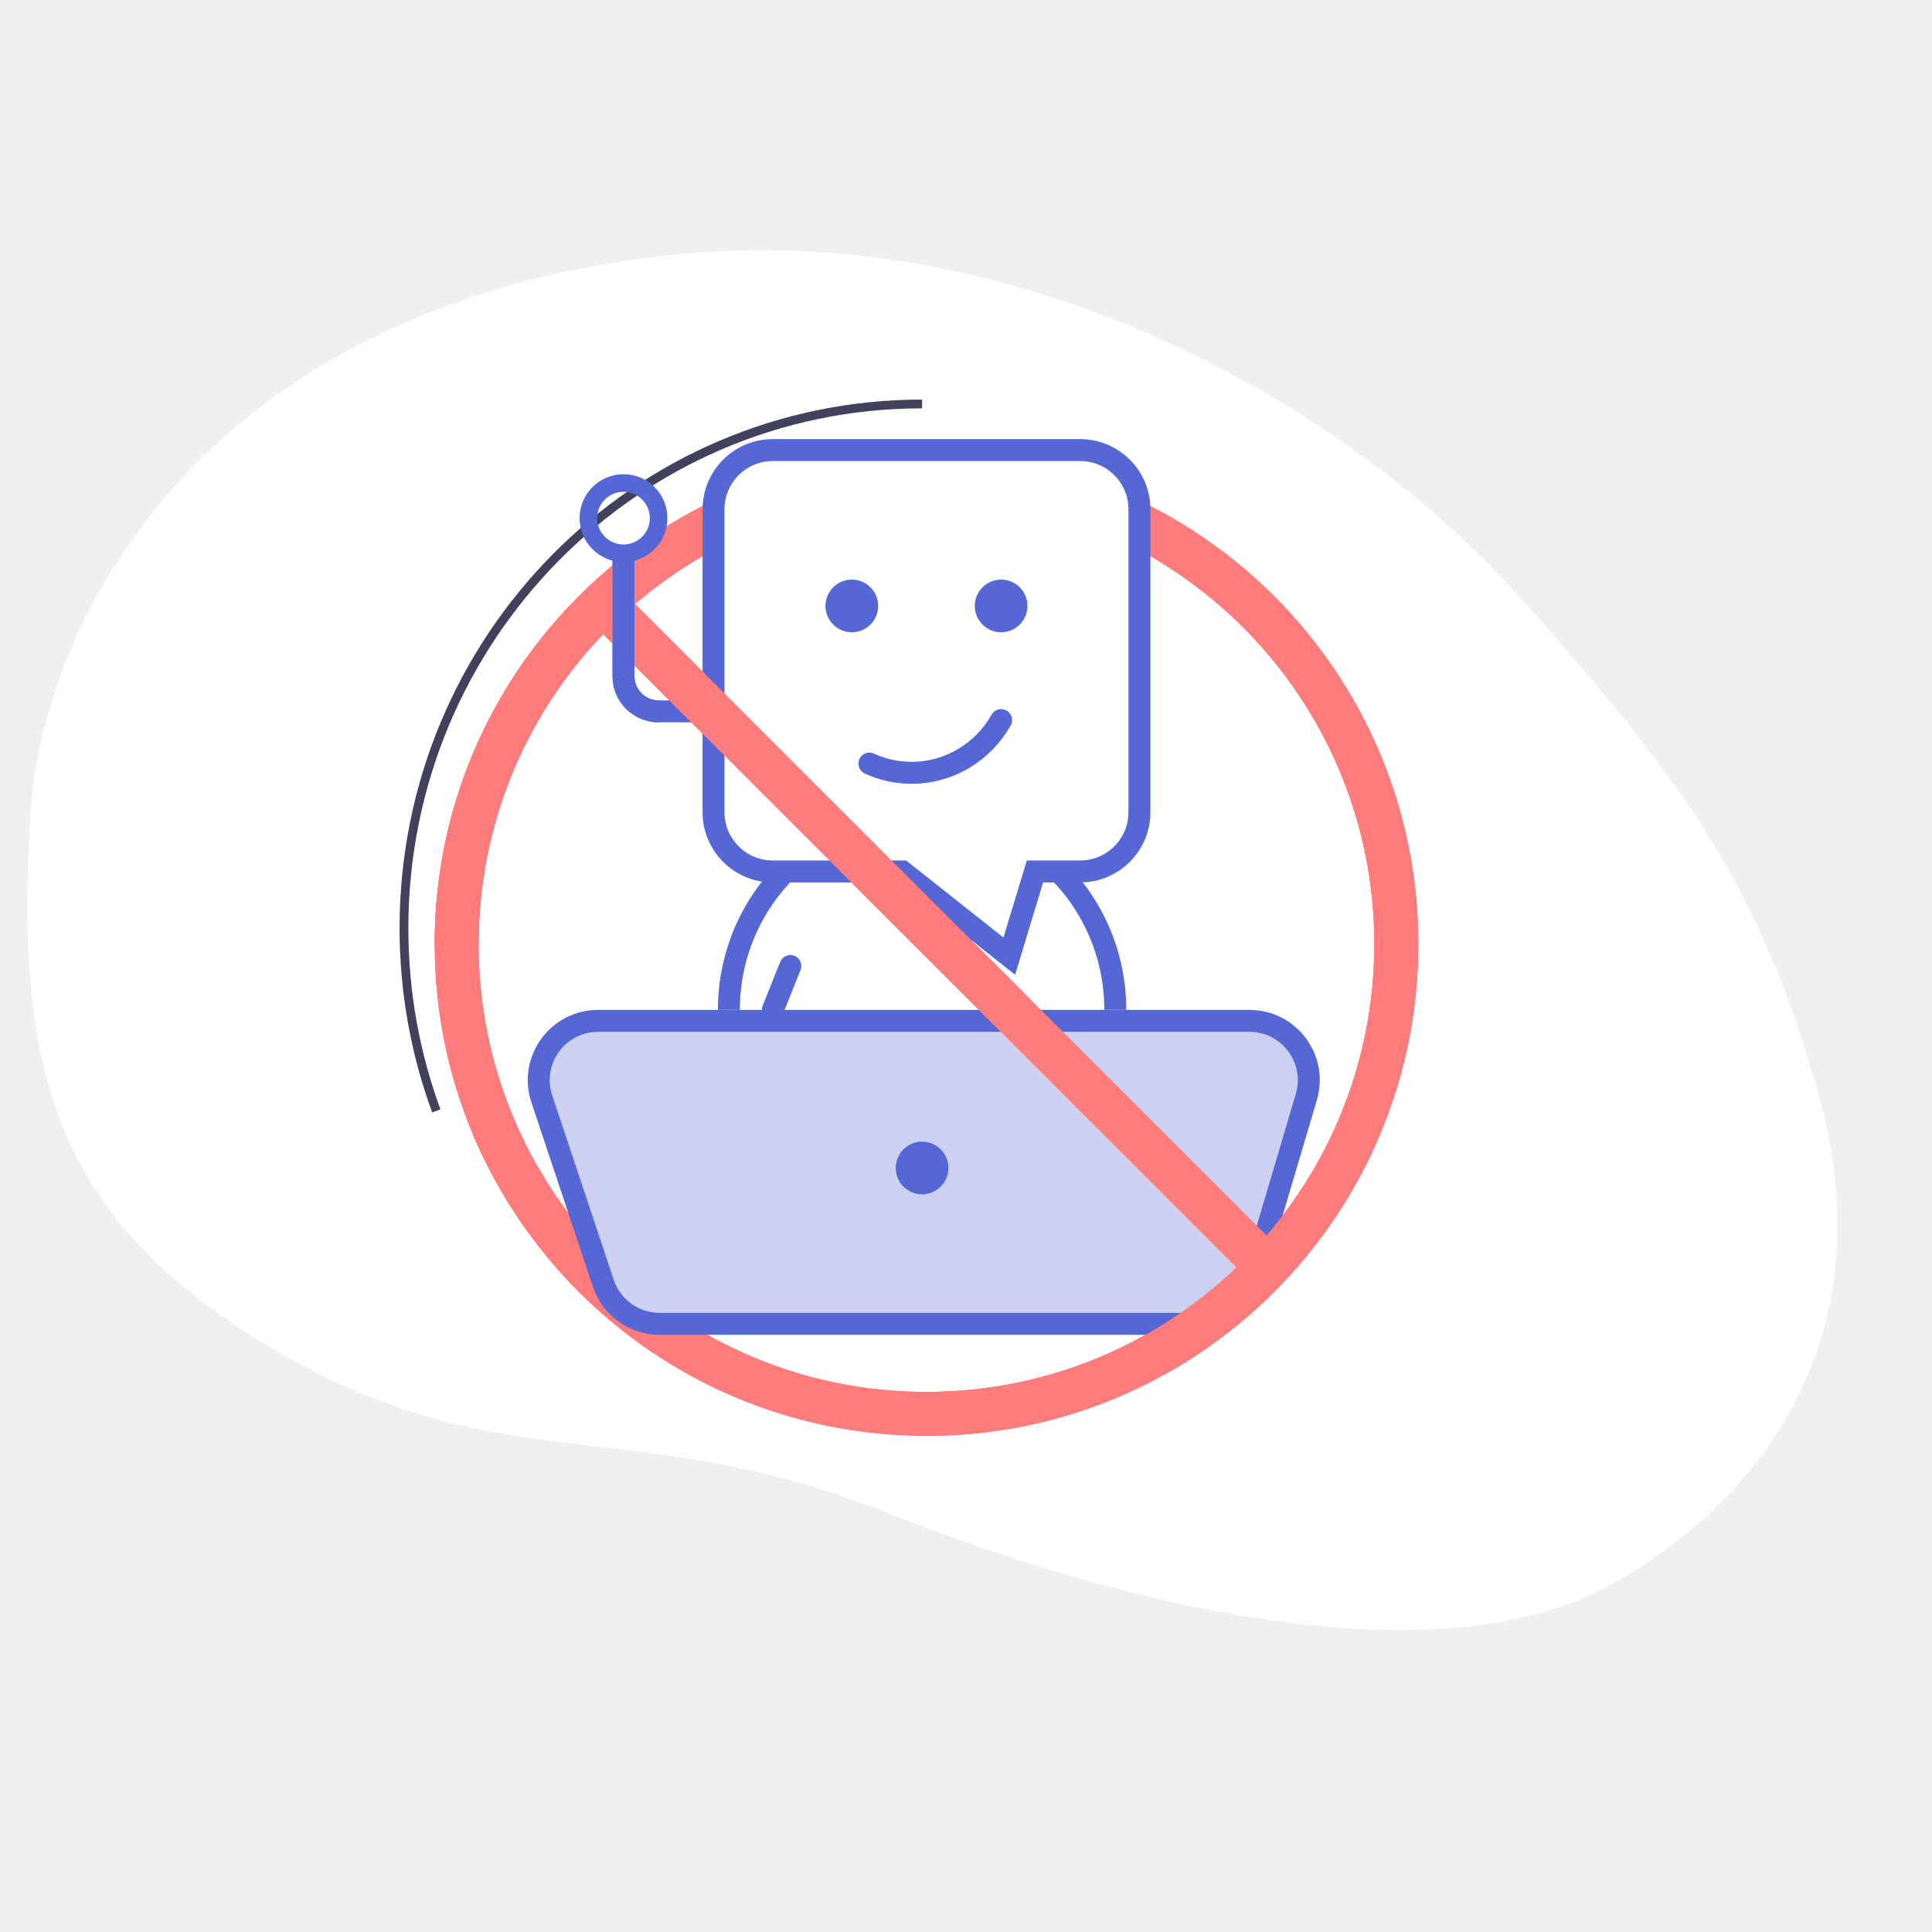
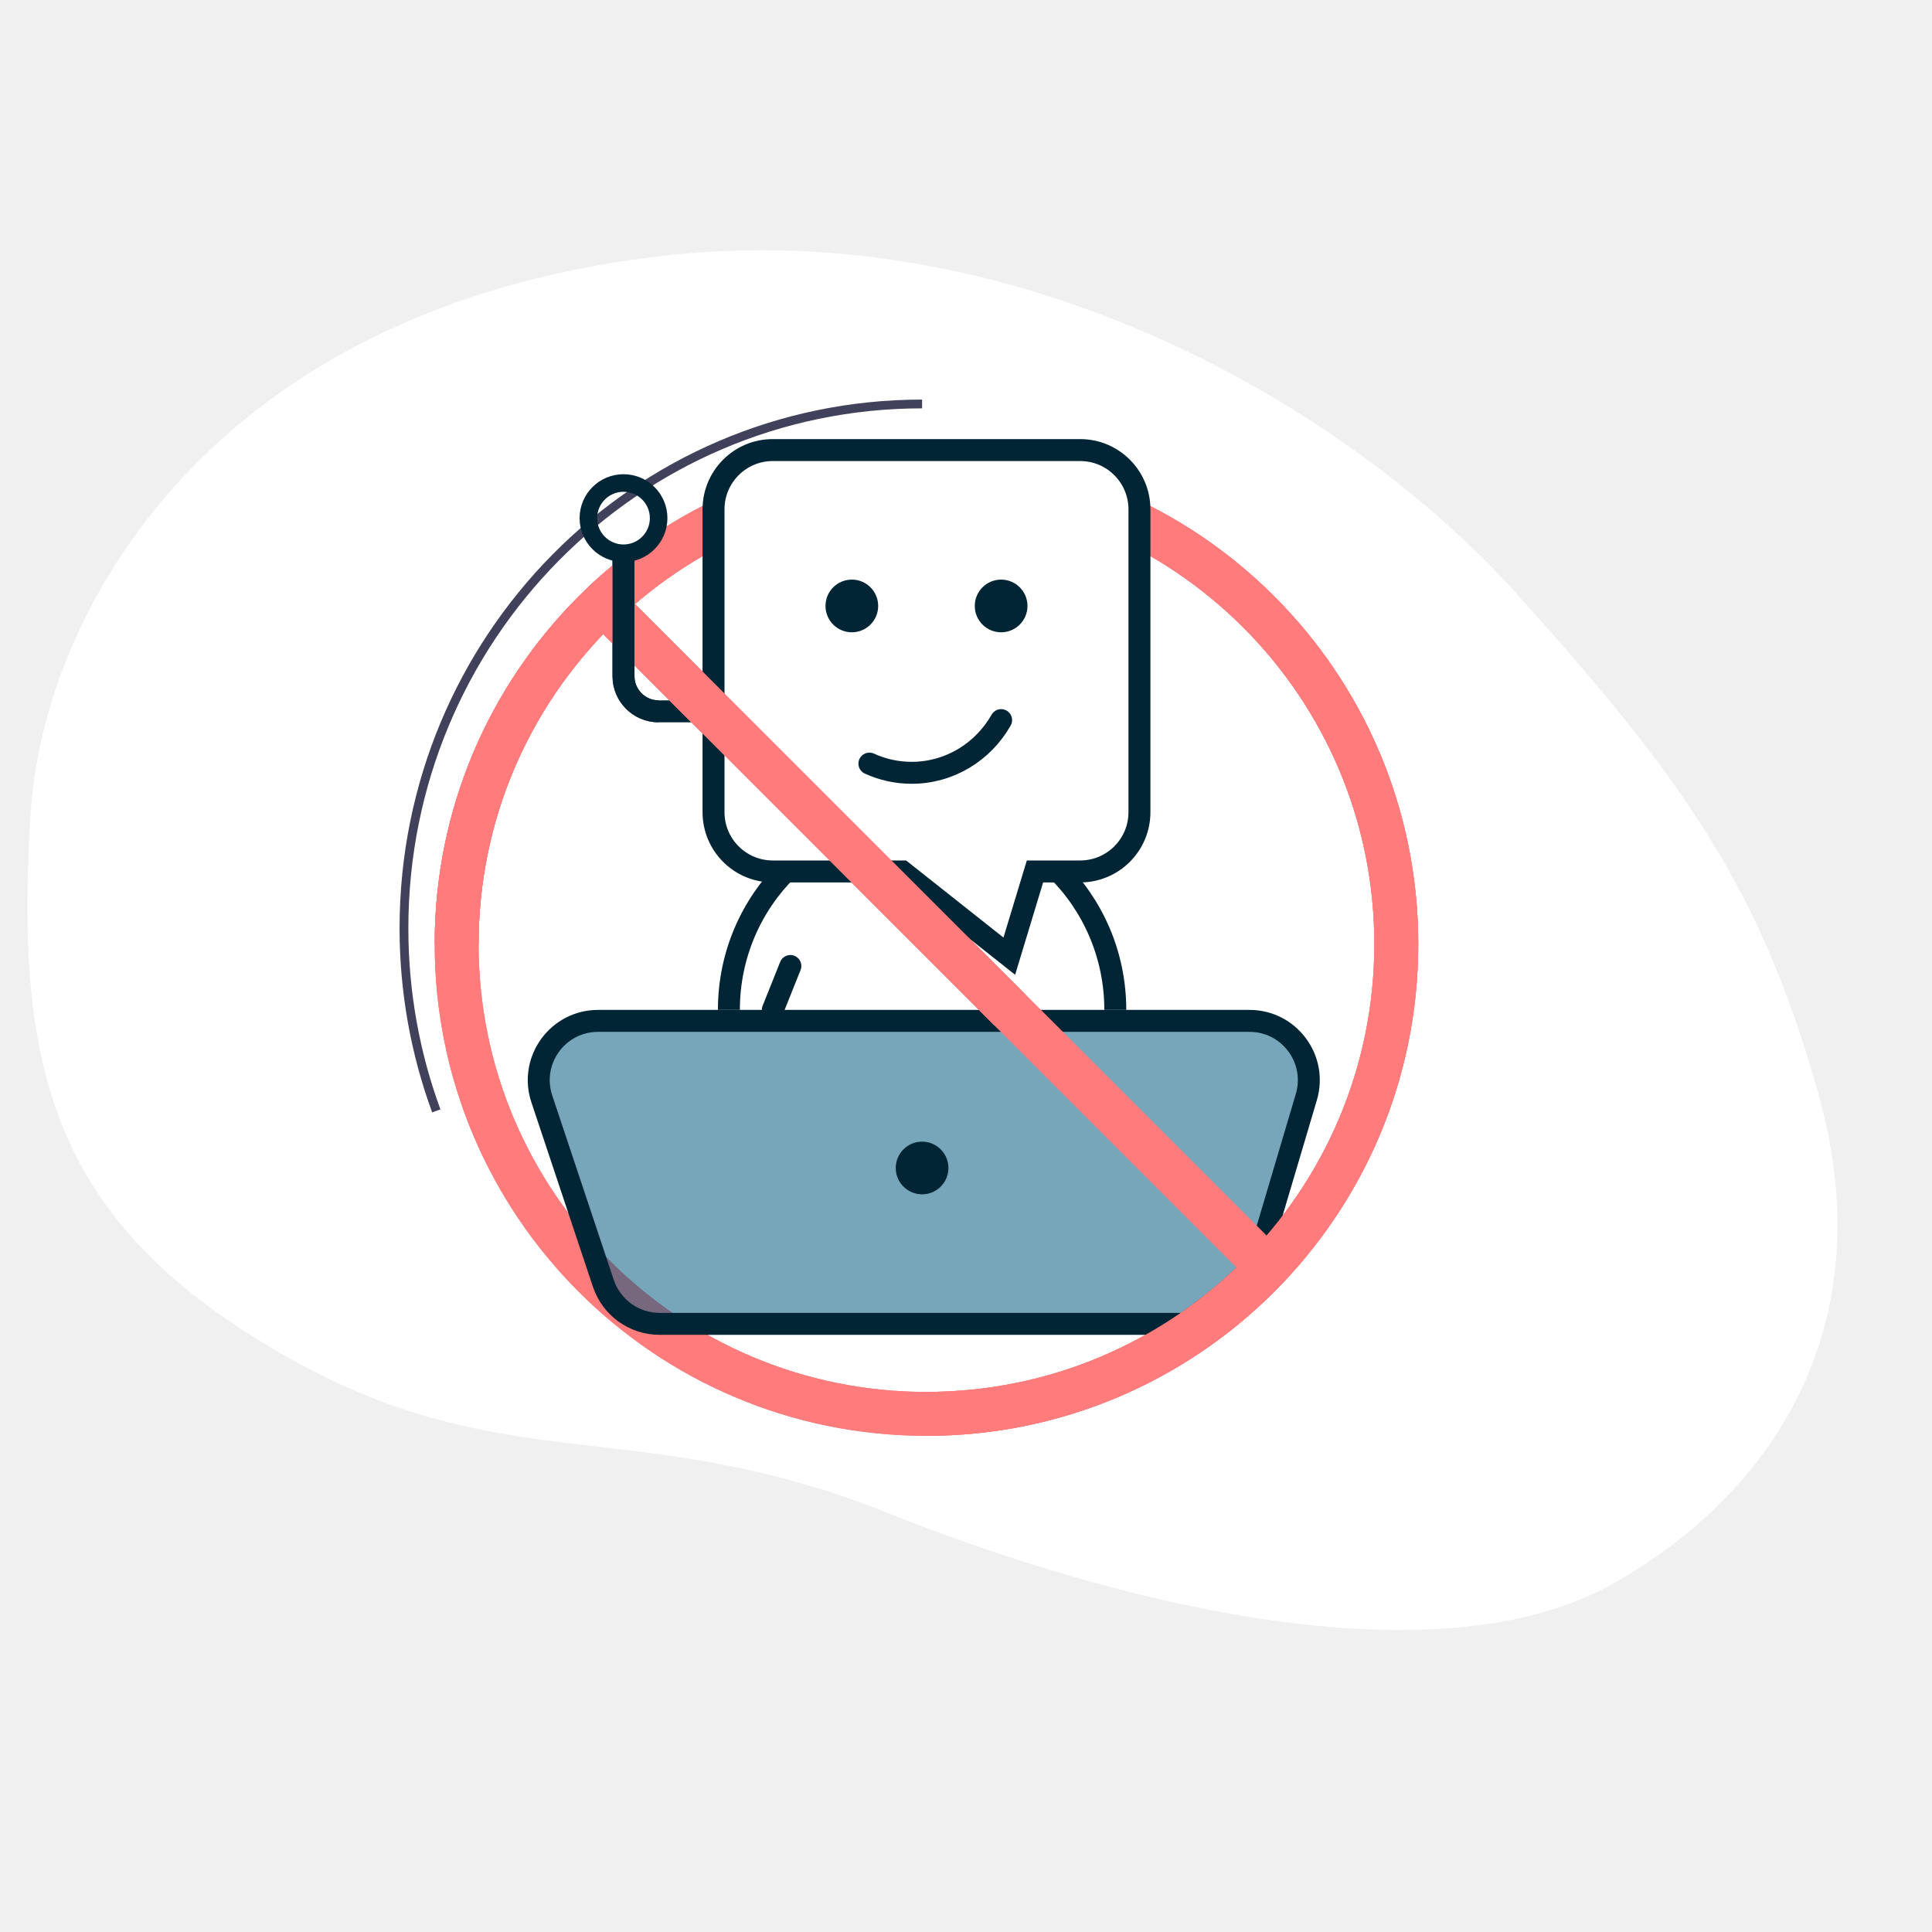
- <svg xmlns="http://www.w3.org/2000/svg" width="220" height="220" viewBox="0 0 220 220" fill="none">
+ <svg xmlns="http://www.w3.org/2000/svg" width="250" height="250" viewBox="0 0 220 220" fill="none">
  <g clip-path="url(#clip0_1721_3398)">
    <path d="M75.513 29.129C116.281 24.45 153.584 46.352 172.745 67.652C191.906 88.953 200.507 101.235 207.068 124.572C214.523 151.093 201.771 170.108 183.696 180.327C165.309 190.724 132.03 184.588 100.971 172.238C70.708 160.205 55.983 169.706 27.922 151.638C5.332 137.094 1.812 119.886 3.482 92.664C4.869 70.049 23.579 35.09 75.513 29.129Z" fill="white" />
    <path d="M105.5 161C135.047 161 159 137.047 159 107.5C159 77.953 135.047 54 105.5 54C75.953 54 52 77.953 52 107.5C52 137.047 75.953 161 105.5 161Z" stroke="#FF7B7C" stroke-width="5" stroke-miterlimit="10" />
    <path d="M105 46C72.415 46 46 72.725 46 105.692C46 113.01 47.302 120.021 49.684 126.5" stroke="#41415B" stroke-miterlimit="10" />
    <path d="M105.5 161C135.047 161 159 137.047 159 107.5C159 77.953 135.047 54 105.5 54C75.953 54 52 77.953 52 107.5C52 137.047 75.953 161 105.5 161Z" stroke="#FF7B7C" stroke-width="5" stroke-miterlimit="10" />
    <path fill-rule="evenodd" clip-rule="evenodd" d="M49.5 107.5C49.5 76.572 74.572 51.5 105.5 51.5V56.5C77.334 56.5 54.5 79.334 54.5 107.5H49.5Z" fill="#FF7B7C" />
-     <path d="M61.699 125.136C60.241 120.765 63.494 116.25 68.102 116.25H142.284C146.796 116.25 150.038 120.593 148.755 124.919L142.528 145.919C141.678 148.784 139.045 150.75 136.056 150.75H75.108C72.203 150.75 69.624 148.892 68.704 146.136L61.699 125.136Z" fill="#CCD1F2" stroke="#5567D5" stroke-width="2.5" />
-     <circle cx="105" cy="133" r="3" fill="#5567D5" />
-     <path d="M81 81H75C72.791 81 71 79.209 71 77V63" stroke="#5567D5" stroke-width="2.5" />
-     <path d="M127 115C127 108.723 124.44 103.052 120.321 99M83 115C83 108.723 85.559 103.052 89.679 99" stroke="#5567D5" stroke-width="2.5" />
-     <path d="M90 110L88 115" stroke="#5567D5" stroke-width="2.5" stroke-linecap="round" />
+     <path d="M61.699 125.136C60.241 120.765 63.494 116.25 68.102 116.25H142.284C146.796 116.25 150.038 120.593 148.755 124.919L142.528 145.919C141.678 148.784 139.045 150.75 136.056 150.75H75.108C72.203 150.75 69.624 148.892 68.704 146.136L61.699 125.136Z" fill="#00597f88" stroke="#012534" stroke-width="2.5" />
+     <circle cx="105" cy="133" r="3" fill="#012534" />
+     <path d="M81 81H75C72.791 81 71 79.209 71 77V63" stroke="#012534" stroke-width="2.5" />
+     <path d="M127 115C127 108.723 124.44 103.052 120.321 99M83 115C83 108.723 85.559 103.052 89.679 99" stroke="#012534" stroke-width="2.5" />
+     <path d="M90 110L88 115" stroke="#012534" stroke-width="2.5" stroke-linecap="round" />
    <path fill-rule="evenodd" clip-rule="evenodd" d="M66.232 69.768L113.232 116.768L116.768 113.232L69.768 66.232L66.232 69.768Z" fill="#FF7B7C" />
    <path d="M105.5 161C135.047 161 159 137.047 159 107.5C159 77.953 135.047 54 105.5 54C75.953 54 52 77.953 52 107.5" stroke="#FF7B7C" stroke-width="5" stroke-miterlimit="10" />
-     <circle cx="71" cy="59" r="4" stroke="#5567D5" stroke-width="2" />
-     <path d="M118.781 99.233H117.854L117.585 100.12L114.93 108.88L103.089 99.503L102.747 99.233H102.312H88C84.272 99.233 81.25 96.211 81.25 92.483V58C81.25 54.272 84.272 51.25 88 51.25H123C126.728 51.25 129.75 54.272 129.75 58V92.483C129.75 96.211 126.728 99.233 123 99.233H118.781Z" fill="white" stroke="#5567D5" stroke-width="2.5" />
+     <circle cx="71" cy="59" r="4" stroke="#012534" stroke-width="2" />
+     <path d="M118.781 99.233H117.854L117.585 100.12L114.93 108.88L103.089 99.503L102.747 99.233H102.312H88C84.272 99.233 81.25 96.211 81.25 92.483V58C81.25 54.272 84.272 51.25 88 51.25H123C126.728 51.25 129.75 54.272 129.75 58V92.483C129.75 96.211 126.728 99.233 123 99.233H118.781Z" fill="white" stroke="#012534" stroke-width="2.5" />
    <path d="M145 145L68 68" stroke="#FF7B7C" stroke-width="5" stroke-miterlimit="10" />
-     <path d="M75 81V81C72.791 81 71 79.209 71 77V63" stroke="#5567D5" stroke-width="2.5" />
-     <path d="M114 82C111.966 85.587 108.165 88 103.812 88C102.097 88 100.469 87.626 99 86.953" stroke="#5567D5" stroke-width="2.5" stroke-linecap="round" />
-     <circle cx="114" cy="69" r="3" fill="#5567D5" />
-     <circle cx="97" cy="69" r="3" fill="#5567D5" />
+     <path d="M75 81V81C72.791 81 71 79.209 71 77V63" stroke="#012534" stroke-width="2.5" />
+     <path d="M114 82C111.966 85.587 108.165 88 103.812 88C102.097 88 100.469 87.626 99 86.953" stroke="#012534" stroke-width="2.5" stroke-linecap="round" />
+     <circle cx="114" cy="69" r="3" fill="#012534" />
+     <circle cx="97" cy="69" r="3" fill="#012534" />
  </g>
  <defs>
    <clipPath id="clip0_1721_3398">
      <rect width="220" height="220" fill="white" />
    </clipPath>
  </defs>
</svg>
